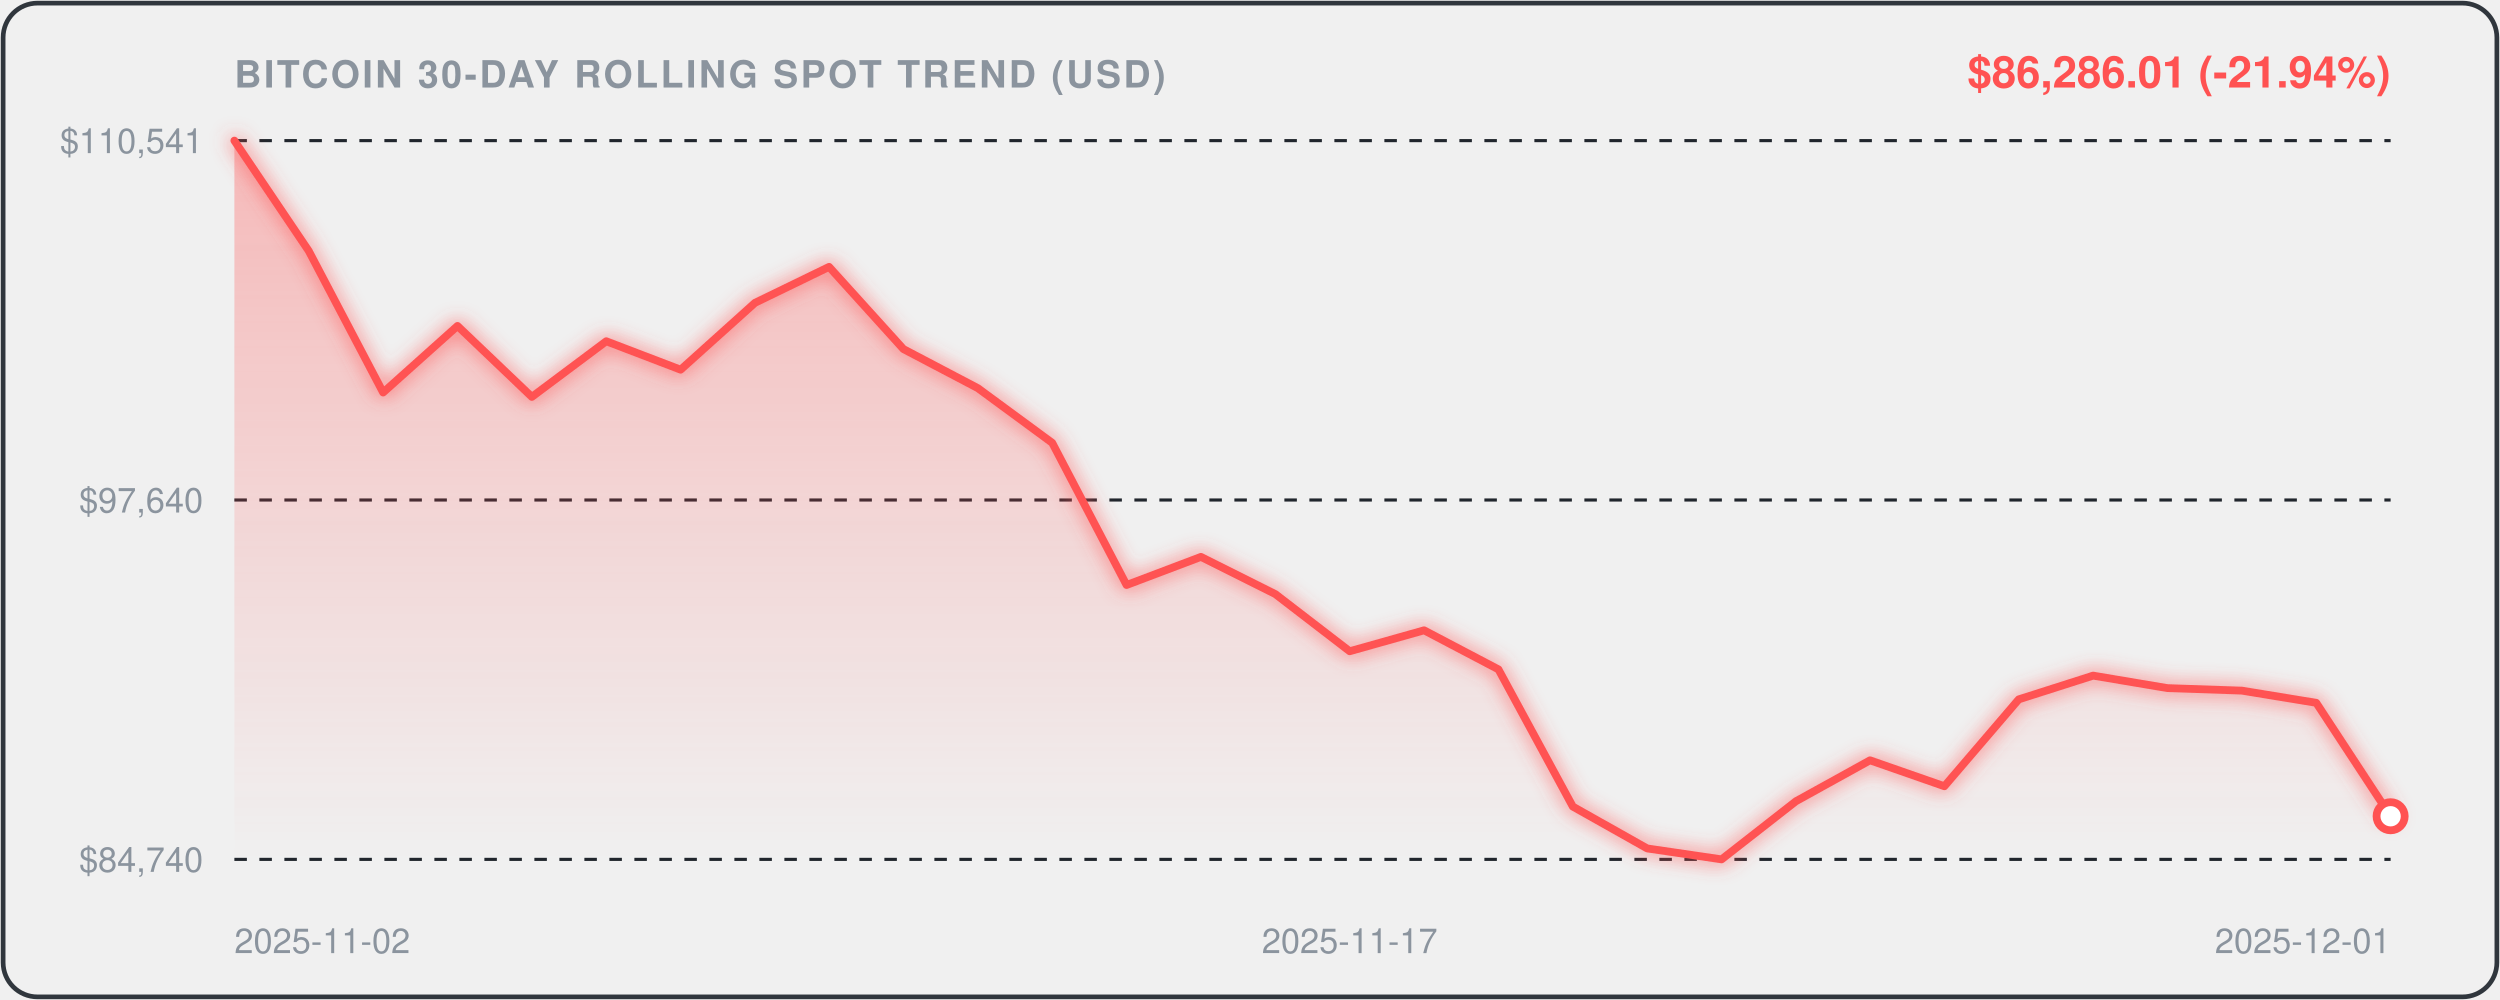
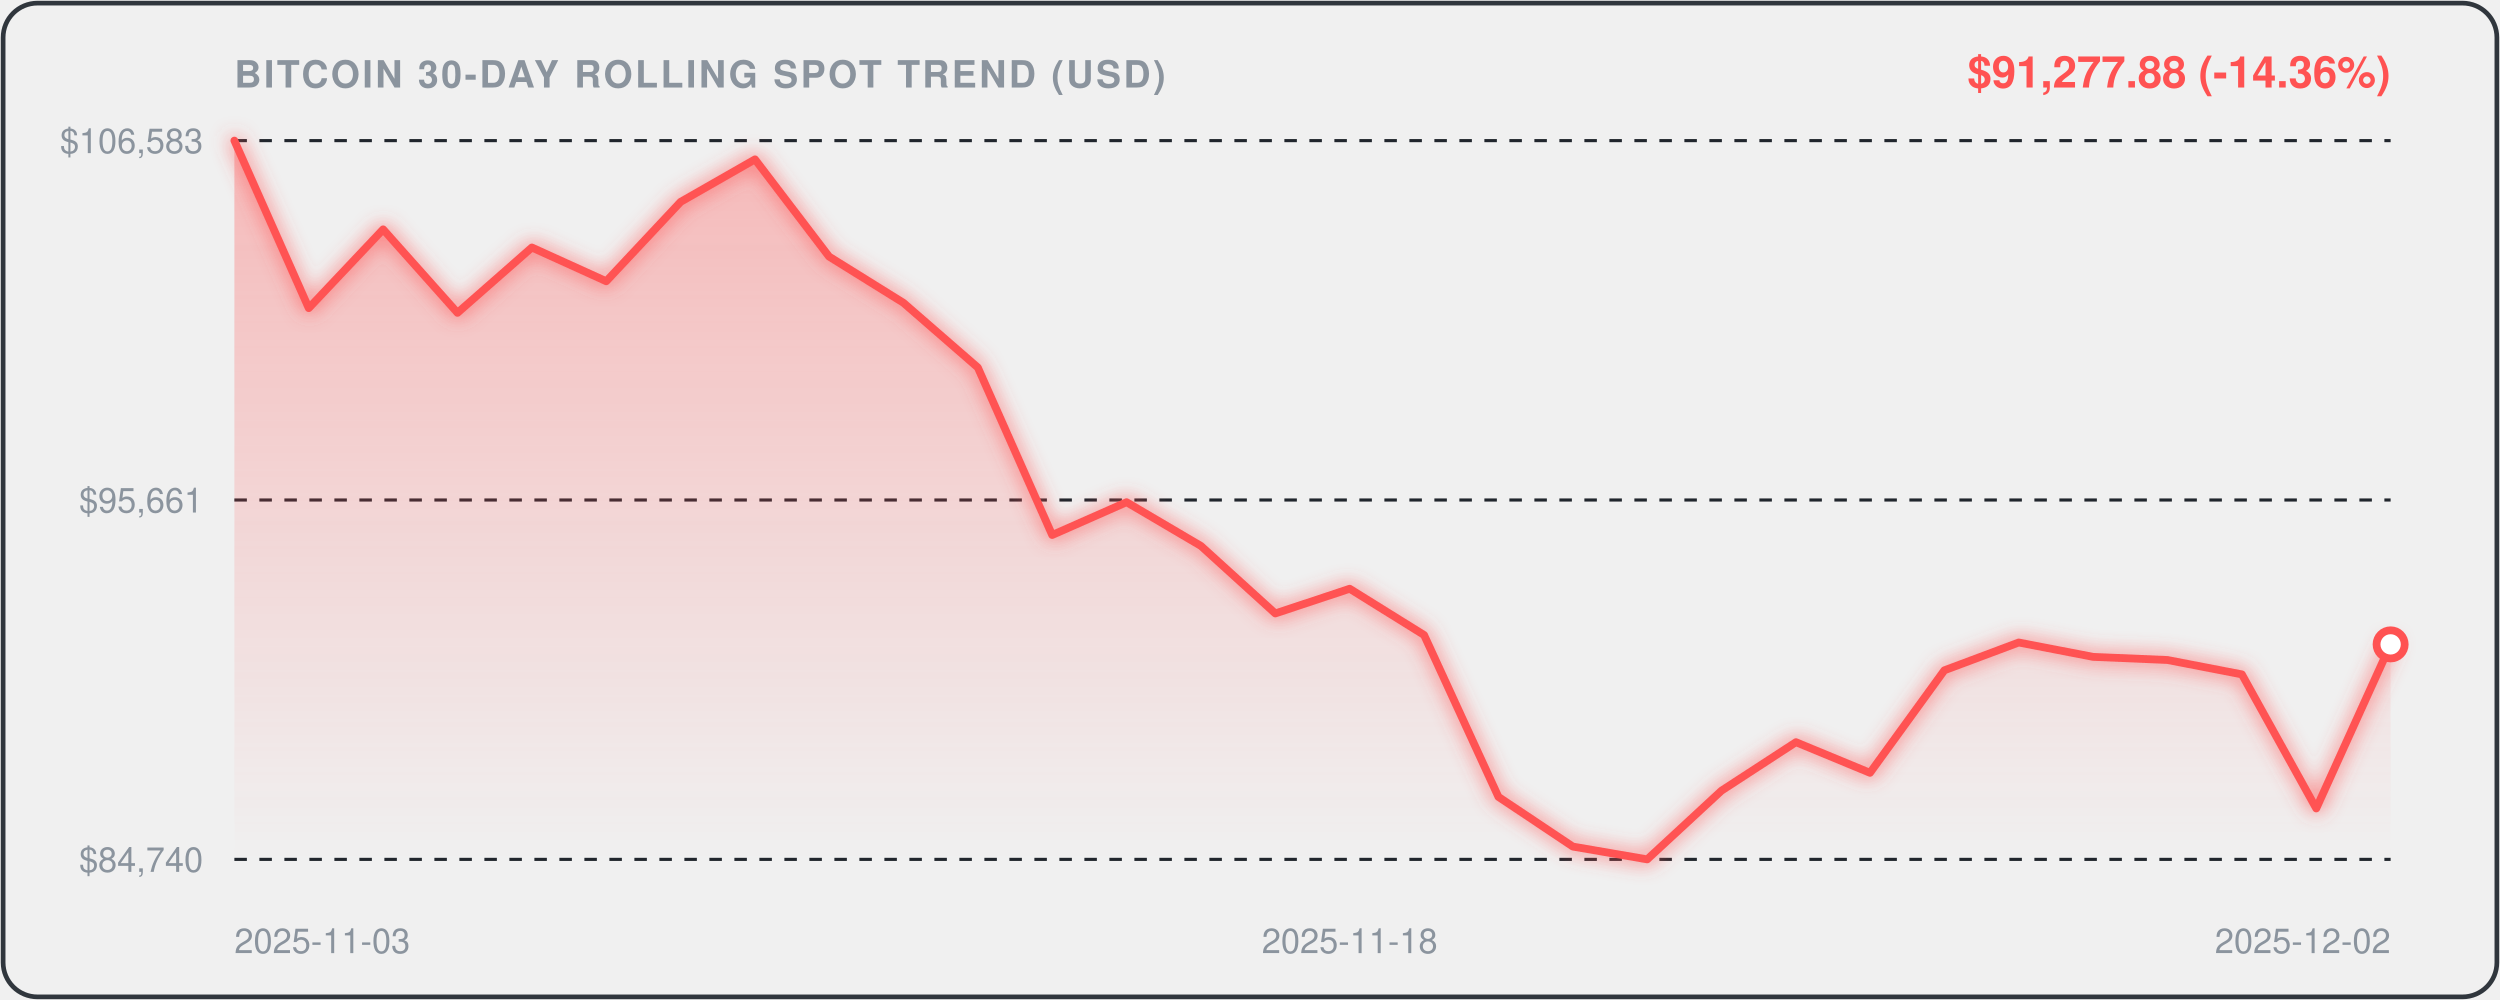
<svg xmlns="http://www.w3.org/2000/svg" viewBox="0 0 800 320" width="100%" height="100%" style="background:#0d1117;border-radius:12px;font-family:-apple-system,BlinkMacSystemFont,'Segoe UI',Helvetica,Arial,sans-serif;">
  <defs>
    <linearGradient id="areaGrad" x1="0" y1="0" x2="0" y2="1">
      <stop offset="0%" stop-color="rgba(255, 82, 82, 0.35)" />
      <stop offset="100%" stop-color="rgba(255, 82, 82, 0.0)" />
    </linearGradient>
    <filter id="glow" x="-20%" y="-20%" width="140%" height="140%">
      <feGaussianBlur stdDeviation="3" result="blur" />
      <feComposite in="SourceGraphic" in2="blur" operator="over" />
    </filter>
  </defs>
  <rect x="1" y="1" width="798" height="318" rx="11" fill="none" stroke="#30363d" stroke-width="1.5" />
  <text x="75" y="28" fill="#8b949e" font-size="12" font-weight="600" letter-spacing="0.8">BITCOIN 30-DAY ROLLING SPOT TREND (USD)</text>
-   <text x="765" y="28" text-anchor="end" fill="#FF5252" font-size="14" font-weight="700">$86,286.01 (-21.94%)</text>
+   <text x="765" y="28" text-anchor="end" fill="#FF5252" font-size="14" font-weight="700">$91,277.88 (-14.36%)</text>
  <line x1="75" y1="45" x2="765" y2="45" stroke="#21262d" stroke-width="1" stroke-dasharray="4,4" />
-   <text x="65" y="49" text-anchor="end" fill="#8b949e" font-size="11">$110,541</text>
+   <text x="65" y="49" text-anchor="end" fill="#8b949e" font-size="11">$106,583</text>
  <line x1="75" y1="160.0" x2="765" y2="160.0" stroke="#21262d" stroke-width="1" stroke-dasharray="4,4" />
-   <text x="65" y="164.0" text-anchor="end" fill="#8b949e" font-size="11">$97,640</text>
+   <text x="65" y="164.0" text-anchor="end" fill="#8b949e" font-size="11">$95,661</text>
  <line x1="75" y1="275" x2="765" y2="275" stroke="#21262d" stroke-width="1" stroke-dasharray="4,4" />
  <text x="65" y="279" text-anchor="end" fill="#8b949e" font-size="11">$84,740</text>
-   <path d="M 75.0,45.0 L 98.8,80.3 L 122.6,125.6 L 146.4,104.3 L 170.2,127.0 L 194.0,109.2 L 217.8,118.3 L 241.6,96.9 L 265.3,85.4 L 289.1,111.7 L 312.9,124.2 L 336.7,141.7 L 360.5,187.2 L 384.3,178.2 L 408.1,190.1 L 431.9,208.4 L 455.7,201.7 L 479.5,214.2 L 503.3,258.1 L 527.1,271.5 L 550.9,275.0 L 574.7,256.4 L 598.4,243.3 L 622.2,251.6 L 646.0,223.8 L 669.8,216.2 L 693.6,220.2 L 717.4,221.0 L 741.2,224.9 L 765.0,261.2 L 765.0,275.0 L 75.0,275.0 Z" fill="url(#areaGrad)" />
-   <path d="M 75.0,45.0 L 98.8,80.3 L 122.6,125.6 L 146.4,104.3 L 170.2,127.0 L 194.0,109.2 L 217.8,118.3 L 241.6,96.9 L 265.3,85.4 L 289.1,111.7 L 312.9,124.2 L 336.7,141.7 L 360.5,187.2 L 384.3,178.2 L 408.1,190.1 L 431.9,208.4 L 455.7,201.7 L 479.5,214.2 L 503.3,258.1 L 527.1,271.5 L 550.9,275.0 L 574.7,256.4 L 598.4,243.3 L 622.2,251.6 L 646.0,223.8 L 669.8,216.2 L 693.6,220.2 L 717.4,221.0 L 741.2,224.9 L 765.0,261.2" fill="none" stroke="#FF5252" stroke-width="2.5" stroke-linecap="round" stroke-linejoin="round" filter="url(#glow)" />
-   <circle cx="765.0" cy="261.2" r="4.5" fill="#ffffff" stroke="#FF5252" stroke-width="2.5" />
-   <text x="75.0" y="305" fill="#8b949e" font-size="11" text-anchor="start">2025-11-02</text>
-   <text x="431.9" y="305" fill="#8b949e" font-size="11" text-anchor="middle">2025-11-17</text>
-   <text x="765.0" y="305" fill="#8b949e" font-size="11" text-anchor="end">2025-12-01</text>
+   <path d="M 75.0,45.0 L 98.8,98.6 L 122.6,73.4 L 146.4,100.1 L 170.2,79.2 L 194.0,90.0 L 217.8,64.6 L 241.6,51.0 L 265.3,82.1 L 289.1,96.9 L 312.9,117.6 L 336.7,171.2 L 360.5,160.7 L 384.3,174.7 L 408.1,196.3 L 431.9,188.4 L 455.7,203.2 L 479.5,255.0 L 503.3,270.9 L 527.1,275.0 L 550.9,253.0 L 574.7,237.5 L 598.4,247.3 L 622.2,214.5 L 646.0,205.6 L 669.8,210.2 L 693.6,211.2 L 717.4,215.8 L 741.2,258.7 L 765.0,206.2 L 765.0,275.0 L 75.0,275.0 Z" fill="url(#areaGrad)" />
+   <path d="M 75.0,45.0 L 98.8,98.6 L 122.6,73.4 L 146.4,100.1 L 170.2,79.2 L 194.0,90.0 L 217.8,64.6 L 241.6,51.0 L 265.3,82.1 L 289.1,96.9 L 312.9,117.6 L 336.7,171.2 L 360.5,160.7 L 384.3,174.7 L 408.1,196.3 L 431.9,188.4 L 455.7,203.2 L 479.5,255.0 L 503.3,270.9 L 527.1,275.0 L 550.9,253.0 L 574.7,237.5 L 598.4,247.3 L 622.2,214.5 L 646.0,205.6 L 669.8,210.2 L 693.6,211.2 L 717.4,215.8 L 741.2,258.7 L 765.0,206.2" fill="none" stroke="#FF5252" stroke-width="2.5" stroke-linecap="round" stroke-linejoin="round" filter="url(#glow)" />
+   <circle cx="765.0" cy="206.2" r="4.5" fill="#ffffff" stroke="#FF5252" stroke-width="2.5" />
+   <text x="75.0" y="305" fill="#8b949e" font-size="11" text-anchor="start">2025-11-03</text>
+   <text x="431.9" y="305" fill="#8b949e" font-size="11" text-anchor="middle">2025-11-18</text>
+   <text x="765.0" y="305" fill="#8b949e" font-size="11" text-anchor="end">2025-12-02</text>
</svg>
